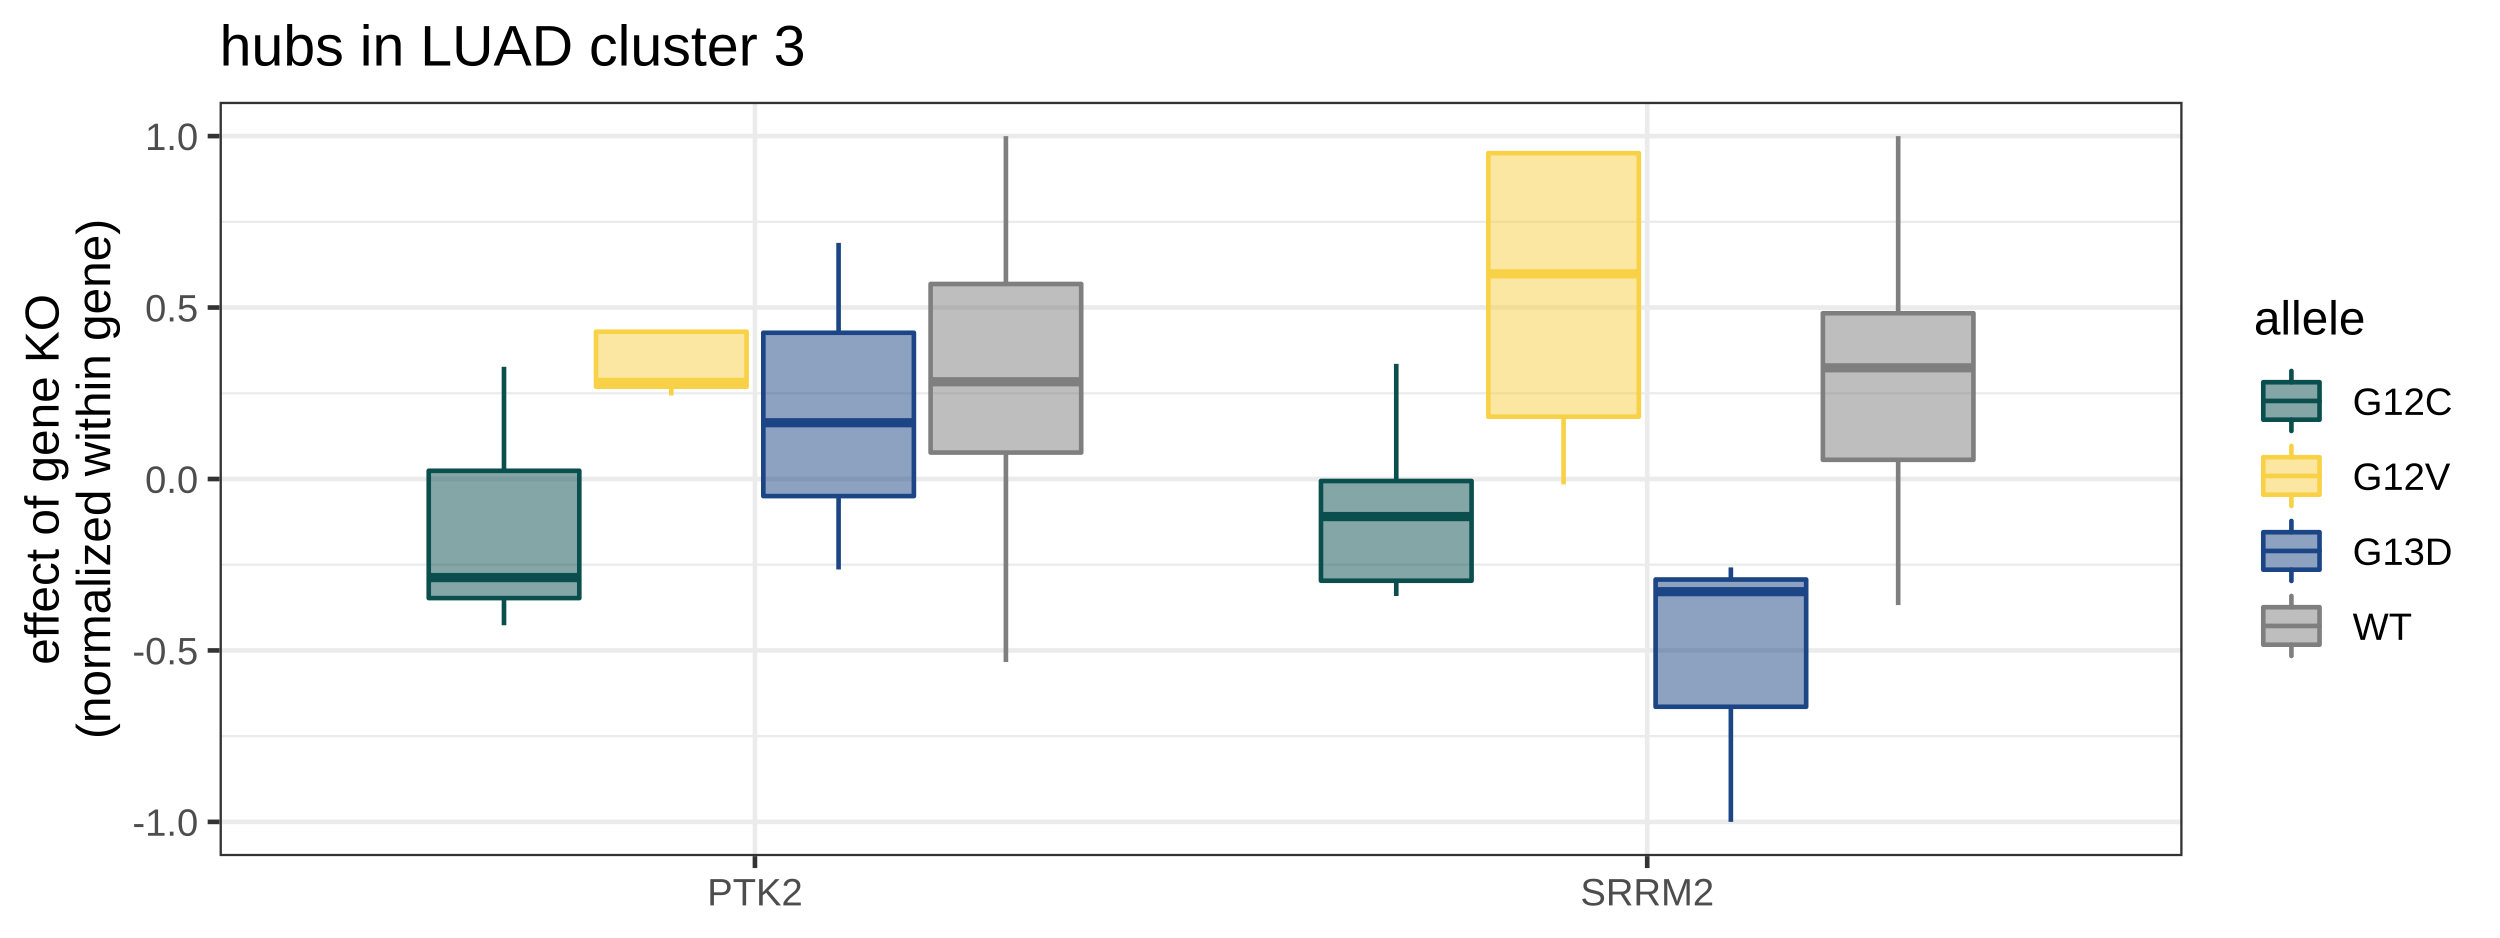
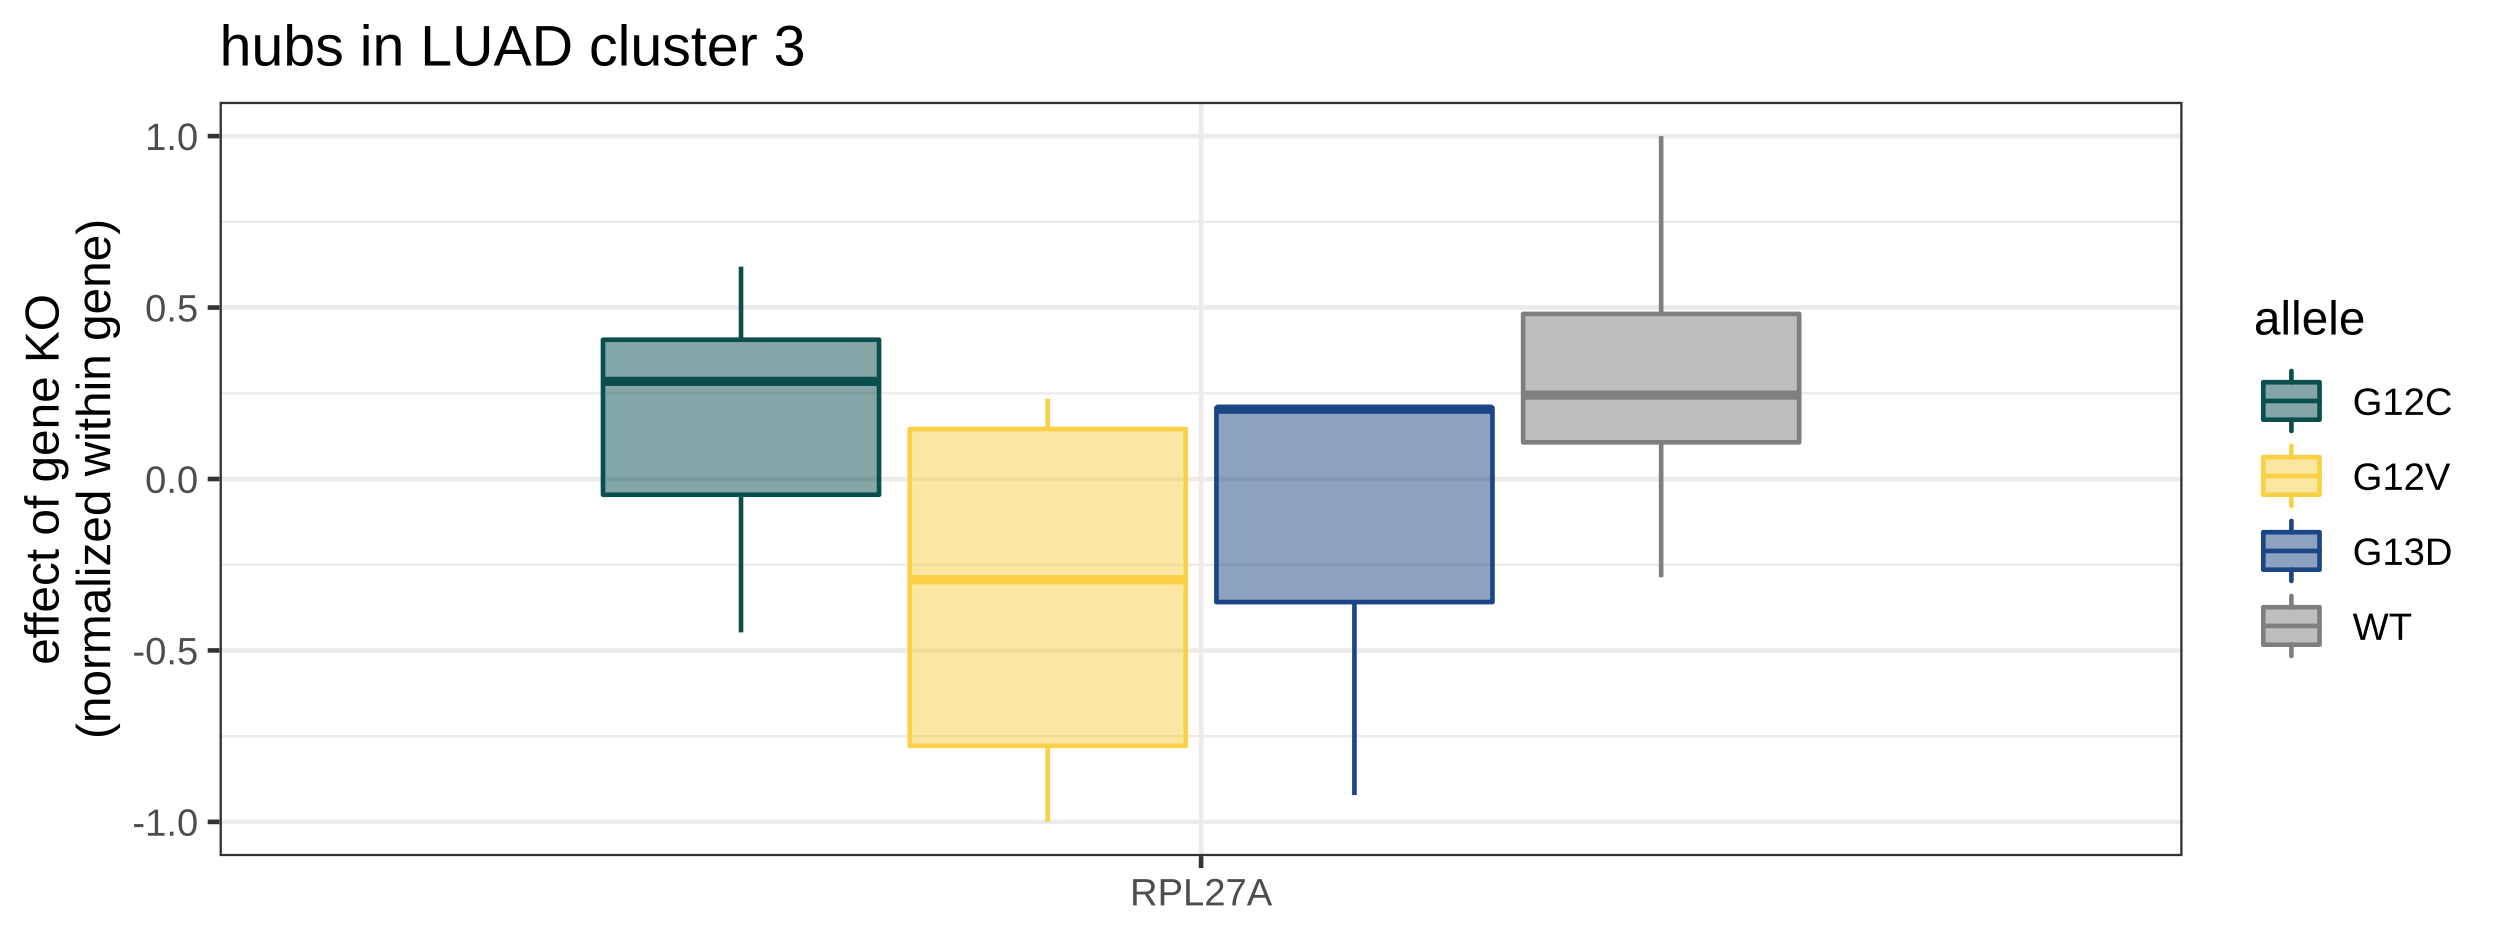
<svg xmlns="http://www.w3.org/2000/svg" viewBox="0 0 576.00 216.00">
  <defs>
    <style type="text/css">
    line, polyline, polygon, path, rect, circle {
      fill: none;
      stroke: #000000;
      stroke-linecap: round;
      stroke-linejoin: round;
      stroke-miterlimit: 10.00;
    }
  </style>
  </defs>
  <rect width="100%" height="100%" style="stroke: none; fill: #FFFFFF;" />
  <rect x="0.00" y="0.00" width="576.00" height="216.00" style="stroke-width: 1.07; stroke: #FFFFFF; fill: #FFFFFF;" />
  <defs>
    <clipPath id="cpNTAuNTl8NTAyLjg3fDE5Ny4yNnwyMy40Ng==">
      <rect x="50.59" y="23.46" width="452.27" height="173.80" />
    </clipPath>
  </defs>
  <rect x="50.59" y="23.46" width="452.27" height="173.80" style="stroke-width: 1.07; stroke: none; fill: #FFFFFF;" clip-path="url(#cpNTAuNTl8NTAyLjg3fDE5Ny4yNnwyMy40Ng==)" />
  <polyline points="50.59,169.61 502.87,169.61 " style="stroke-width: 0.53; stroke: #EBEBEB; stroke-linecap: butt;" clip-path="url(#cpNTAuNTl8NTAyLjg3fDE5Ny4yNnwyMy40Ng==)" />
  <polyline points="50.59,130.11 502.87,130.11 " style="stroke-width: 0.53; stroke: #EBEBEB; stroke-linecap: butt;" clip-path="url(#cpNTAuNTl8NTAyLjg3fDE5Ny4yNnwyMy40Ng==)" />
  <polyline points="50.59,90.61 502.87,90.61 " style="stroke-width: 0.53; stroke: #EBEBEB; stroke-linecap: butt;" clip-path="url(#cpNTAuNTl8NTAyLjg3fDE5Ny4yNnwyMy40Ng==)" />
  <polyline points="50.59,51.11 502.87,51.11 " style="stroke-width: 0.53; stroke: #EBEBEB; stroke-linecap: butt;" clip-path="url(#cpNTAuNTl8NTAyLjg3fDE5Ny4yNnwyMy40Ng==)" />
  <polyline points="50.59,189.36 502.87,189.36 " style="stroke-width: 1.07; stroke: #EBEBEB; stroke-linecap: butt;" clip-path="url(#cpNTAuNTl8NTAyLjg3fDE5Ny4yNnwyMy40Ng==)" />
  <polyline points="50.59,149.86 502.87,149.86 " style="stroke-width: 1.07; stroke: #EBEBEB; stroke-linecap: butt;" clip-path="url(#cpNTAuNTl8NTAyLjg3fDE5Ny4yNnwyMy40Ng==)" />
  <polyline points="50.59,110.36 502.87,110.36 " style="stroke-width: 1.07; stroke: #EBEBEB; stroke-linecap: butt;" clip-path="url(#cpNTAuNTl8NTAyLjg3fDE5Ny4yNnwyMy40Ng==)" />
  <polyline points="50.59,70.86 502.87,70.86 " style="stroke-width: 1.07; stroke: #EBEBEB; stroke-linecap: butt;" clip-path="url(#cpNTAuNTl8NTAyLjg3fDE5Ny4yNnwyMy40Ng==)" />
  <polyline points="50.59,31.36 502.87,31.36 " style="stroke-width: 1.07; stroke: #EBEBEB; stroke-linecap: butt;" clip-path="url(#cpNTAuNTl8NTAyLjg3fDE5Ny4yNnwyMy40Ng==)" />
-   <polyline points="173.94,197.26 173.94,23.46 " style="stroke-width: 1.07; stroke: #EBEBEB; stroke-linecap: butt;" clip-path="url(#cpNTAuNTl8NTAyLjg3fDE5Ny4yNnwyMy40Ng==)" />
-   <polyline points="379.52,197.26 379.52,23.46 " style="stroke-width: 1.07; stroke: #EBEBEB; stroke-linecap: butt;" clip-path="url(#cpNTAuNTl8NTAyLjg3fDE5Ny4yNnwyMy40Ng==)" />
-   <line x1="116.12" y1="108.47" x2="116.12" y2="84.51" style="stroke-width: 1.07; stroke: #0A4F4E; stroke-linecap: butt;" clip-path="url(#cpNTAuNTl8NTAyLjg3fDE5Ny4yNnwyMy40Ng==)" />
-   <line x1="116.12" y1="137.80" x2="116.12" y2="144.06" style="stroke-width: 1.07; stroke: #0A4F4E; stroke-linecap: butt;" clip-path="url(#cpNTAuNTl8NTAyLjg3fDE5Ny4yNnwyMy40Ng==)" />
-   <polygon points="98.78,108.47 98.78,137.80 133.47,137.80 133.47,108.47 98.78,108.47 " style="stroke-width: 1.07; stroke: #0A4F4E; fill: #0A4F4E; fill-opacity: 0.50;" clip-path="url(#cpNTAuNTl8NTAyLjg3fDE5Ny4yNnwyMy40Ng==)" />
-   <line x1="98.78" y1="133.07" x2="133.47" y2="133.07" style="stroke-width: 2.13; stroke: #0A4F4E; stroke-linecap: butt;" clip-path="url(#cpNTAuNTl8NTAyLjg3fDE5Ny4yNnwyMy40Ng==)" />
-   <line x1="321.70" y1="110.82" x2="321.70" y2="83.83" style="stroke-width: 1.07; stroke: #0A4F4E; stroke-linecap: butt;" clip-path="url(#cpNTAuNTl8NTAyLjg3fDE5Ny4yNnwyMy40Ng==)" />
-   <line x1="321.70" y1="133.80" x2="321.70" y2="137.32" style="stroke-width: 1.07; stroke: #0A4F4E; stroke-linecap: butt;" clip-path="url(#cpNTAuNTl8NTAyLjg3fDE5Ny4yNnwyMy40Ng==)" />
-   <polygon points="304.35,110.82 304.35,133.80 339.05,133.80 339.05,110.82 304.35,110.82 " style="stroke-width: 1.07; stroke: #0A4F4E; fill: #0A4F4E; fill-opacity: 0.50;" clip-path="url(#cpNTAuNTl8NTAyLjg3fDE5Ny4yNnwyMy40Ng==)" />
-   <line x1="304.35" y1="119.02" x2="339.05" y2="119.02" style="stroke-width: 2.13; stroke: #0A4F4E; stroke-linecap: butt;" clip-path="url(#cpNTAuNTl8NTAyLjg3fDE5Ny4yNnwyMy40Ng==)" />
-   <line x1="154.67" y1="76.43" x2="154.67" y2="76.43" style="stroke-width: 1.07; stroke: #F8D147; stroke-linecap: butt;" clip-path="url(#cpNTAuNTl8NTAyLjg3fDE5Ny4yNnwyMy40Ng==)" />
-   <line x1="154.67" y1="89.09" x2="154.67" y2="91.11" style="stroke-width: 1.07; stroke: #F8D147; stroke-linecap: butt;" clip-path="url(#cpNTAuNTl8NTAyLjg3fDE5Ny4yNnwyMy40Ng==)" />
-   <polygon points="137.32,76.43 137.32,89.09 172.01,89.09 172.01,76.43 137.32,76.43 " style="stroke-width: 1.07; stroke: #F8D147; fill: #F8D147; fill-opacity: 0.50;" clip-path="url(#cpNTAuNTl8NTAyLjg3fDE5Ny4yNnwyMy40Ng==)" />
-   <line x1="137.32" y1="88.10" x2="172.01" y2="88.10" style="stroke-width: 2.13; stroke: #F8D147; stroke-linecap: butt;" clip-path="url(#cpNTAuNTl8NTAyLjg3fDE5Ny4yNnwyMy40Ng==)" />
-   <line x1="360.25" y1="35.28" x2="360.25" y2="34.93" style="stroke-width: 1.07; stroke: #F8D147; stroke-linecap: butt;" clip-path="url(#cpNTAuNTl8NTAyLjg3fDE5Ny4yNnwyMy40Ng==)" />
-   <line x1="360.25" y1="96.01" x2="360.25" y2="111.62" style="stroke-width: 1.07; stroke: #F8D147; stroke-linecap: butt;" clip-path="url(#cpNTAuNTl8NTAyLjg3fDE5Ny4yNnwyMy40Ng==)" />
-   <polygon points="342.90,35.28 342.90,96.01 377.59,96.01 377.59,35.28 342.90,35.28 " style="stroke-width: 1.07; stroke: #F8D147; fill: #F8D147; fill-opacity: 0.50;" clip-path="url(#cpNTAuNTl8NTAyLjg3fDE5Ny4yNnwyMy40Ng==)" />
-   <line x1="342.90" y1="63.10" x2="377.59" y2="63.10" style="stroke-width: 2.13; stroke: #F8D147; stroke-linecap: butt;" clip-path="url(#cpNTAuNTl8NTAyLjg3fDE5Ny4yNnwyMy40Ng==)" />
-   <line x1="193.21" y1="76.67" x2="193.21" y2="55.95" style="stroke-width: 1.07; stroke: #1C4585; stroke-linecap: butt;" clip-path="url(#cpNTAuNTl8NTAyLjg3fDE5Ny4yNnwyMy40Ng==)" />
-   <line x1="193.21" y1="114.30" x2="193.21" y2="131.21" style="stroke-width: 1.07; stroke: #1C4585; stroke-linecap: butt;" clip-path="url(#cpNTAuNTl8NTAyLjg3fDE5Ny4yNnwyMy40Ng==)" />
-   <polygon points="175.87,76.67 175.87,114.30 210.56,114.30 210.56,76.67 175.87,76.67 " style="stroke-width: 1.07; stroke: #1C4585; fill: #1C4585; fill-opacity: 0.50;" clip-path="url(#cpNTAuNTl8NTAyLjg3fDE5Ny4yNnwyMy40Ng==)" />
-   <line x1="175.87" y1="97.40" x2="210.56" y2="97.40" style="stroke-width: 2.13; stroke: #1C4585; stroke-linecap: butt;" clip-path="url(#cpNTAuNTl8NTAyLjg3fDE5Ny4yNnwyMy40Ng==)" />
-   <line x1="398.79" y1="133.52" x2="398.79" y2="130.73" style="stroke-width: 1.07; stroke: #1C4585; stroke-linecap: butt;" clip-path="url(#cpNTAuNTl8NTAyLjg3fDE5Ny4yNnwyMy40Ng==)" />
-   <line x1="398.79" y1="162.84" x2="398.79" y2="189.36" style="stroke-width: 1.07; stroke: #1C4585; stroke-linecap: butt;" clip-path="url(#cpNTAuNTl8NTAyLjg3fDE5Ny4yNnwyMy40Ng==)" />
-   <polygon points="381.45,133.52 381.45,162.84 416.14,162.84 416.14,133.52 381.45,133.52 " style="stroke-width: 1.07; stroke: #1C4585; fill: #1C4585; fill-opacity: 0.50;" clip-path="url(#cpNTAuNTl8NTAyLjg3fDE5Ny4yNnwyMy40Ng==)" />
-   <line x1="381.45" y1="136.32" x2="416.14" y2="136.32" style="stroke-width: 2.13; stroke: #1C4585; stroke-linecap: butt;" clip-path="url(#cpNTAuNTl8NTAyLjg3fDE5Ny4yNnwyMy40Ng==)" />
-   <line x1="231.76" y1="65.43" x2="231.76" y2="31.36" style="stroke-width: 1.07; stroke: #7F7F7F; stroke-linecap: butt;" clip-path="url(#cpNTAuNTl8NTAyLjg3fDE5Ny4yNnwyMy40Ng==)" />
-   <line x1="231.76" y1="104.27" x2="231.76" y2="152.52" style="stroke-width: 1.07; stroke: #7F7F7F; stroke-linecap: butt;" clip-path="url(#cpNTAuNTl8NTAyLjg3fDE5Ny4yNnwyMy40Ng==)" />
-   <polygon points="214.41,65.43 214.41,104.27 249.11,104.27 249.11,65.43 214.41,65.43 " style="stroke-width: 1.07; stroke: #7F7F7F; fill: #7F7F7F; fill-opacity: 0.50;" clip-path="url(#cpNTAuNTl8NTAyLjg3fDE5Ny4yNnwyMy40Ng==)" />
-   <line x1="214.41" y1="87.96" x2="249.11" y2="87.96" style="stroke-width: 2.13; stroke: #7F7F7F; stroke-linecap: butt;" clip-path="url(#cpNTAuNTl8NTAyLjg3fDE5Ny4yNnwyMy40Ng==)" />
-   <line x1="437.34" y1="72.17" x2="437.34" y2="31.36" style="stroke-width: 1.07; stroke: #7F7F7F; stroke-linecap: butt;" clip-path="url(#cpNTAuNTl8NTAyLjg3fDE5Ny4yNnwyMy40Ng==)" />
-   <line x1="437.34" y1="105.94" x2="437.34" y2="139.40" style="stroke-width: 1.07; stroke: #7F7F7F; stroke-linecap: butt;" clip-path="url(#cpNTAuNTl8NTAyLjg3fDE5Ny4yNnwyMy40Ng==)" />
-   <polygon points="419.99,72.17 419.99,105.94 454.68,105.94 454.68,72.17 419.99,72.17 " style="stroke-width: 1.07; stroke: #7F7F7F; fill: #7F7F7F; fill-opacity: 0.50;" clip-path="url(#cpNTAuNTl8NTAyLjg3fDE5Ny4yNnwyMy40Ng==)" />
-   <line x1="419.99" y1="84.74" x2="454.68" y2="84.74" style="stroke-width: 2.13; stroke: #7F7F7F; stroke-linecap: butt;" clip-path="url(#cpNTAuNTl8NTAyLjg3fDE5Ny4yNnwyMy40Ng==)" />
+   <polyline points="276.73,197.26 276.73,23.46 " style="stroke-width: 1.07; stroke: #EBEBEB; stroke-linecap: butt;" clip-path="url(#cpNTAuNTl8NTAyLjg3fDE5Ny4yNnwyMy40Ng==)" />
+   <line x1="170.73" y1="78.27" x2="170.73" y2="61.44" style="stroke-width: 1.07; stroke: #0A4F4E; stroke-linecap: butt;" clip-path="url(#cpNTAuNTl8NTAyLjg3fDE5Ny4yNnwyMy40Ng==)" />
+   <line x1="170.73" y1="113.99" x2="170.73" y2="145.70" style="stroke-width: 1.07; stroke: #0A4F4E; stroke-linecap: butt;" clip-path="url(#cpNTAuNTl8NTAyLjg3fDE5Ny4yNnwyMy40Ng==)" />
+   <polygon points="138.93,78.27 138.93,113.99 202.53,113.99 202.53,78.27 138.93,78.27 " style="stroke-width: 1.07; stroke: #0A4F4E; fill: #0A4F4E; fill-opacity: 0.50;" clip-path="url(#cpNTAuNTl8NTAyLjg3fDE5Ny4yNnwyMy40Ng==)" />
+   <line x1="138.93" y1="87.87" x2="202.53" y2="87.87" style="stroke-width: 2.13; stroke: #0A4F4E; stroke-linecap: butt;" clip-path="url(#cpNTAuNTl8NTAyLjg3fDE5Ny4yNnwyMy40Ng==)" />
+   <line x1="241.40" y1="98.84" x2="241.40" y2="91.84" style="stroke-width: 1.07; stroke: #F8D147; stroke-linecap: butt;" clip-path="url(#cpNTAuNTl8NTAyLjg3fDE5Ny4yNnwyMy40Ng==)" />
+   <line x1="241.40" y1="171.83" x2="241.40" y2="189.36" style="stroke-width: 1.07; stroke: #F8D147; stroke-linecap: butt;" clip-path="url(#cpNTAuNTl8NTAyLjg3fDE5Ny4yNnwyMy40Ng==)" />
+   <polygon points="209.60,98.84 209.60,171.83 273.20,171.83 273.20,98.84 209.60,98.84 " style="stroke-width: 1.07; stroke: #F8D147; fill: #F8D147; fill-opacity: 0.50;" clip-path="url(#cpNTAuNTl8NTAyLjg3fDE5Ny4yNnwyMy40Ng==)" />
+   <line x1="209.60" y1="133.58" x2="273.20" y2="133.58" style="stroke-width: 2.13; stroke: #F8D147; stroke-linecap: butt;" clip-path="url(#cpNTAuNTl8NTAyLjg3fDE5Ny4yNnwyMy40Ng==)" />
+   <line x1="312.06" y1="93.95" x2="312.06" y2="93.63" style="stroke-width: 1.07; stroke: #1C4585; stroke-linecap: butt;" clip-path="url(#cpNTAuNTl8NTAyLjg3fDE5Ny4yNnwyMy40Ng==)" />
+   <line x1="312.06" y1="138.72" x2="312.06" y2="183.17" style="stroke-width: 1.07; stroke: #1C4585; stroke-linecap: butt;" clip-path="url(#cpNTAuNTl8NTAyLjg3fDE5Ny4yNnwyMy40Ng==)" />
+   <polygon points="280.26,93.95 280.26,138.72 343.86,138.72 343.86,93.95 280.26,93.95 " style="stroke-width: 1.07; stroke: #1C4585; fill: #1C4585; fill-opacity: 0.50;" clip-path="url(#cpNTAuNTl8NTAyLjg3fDE5Ny4yNnwyMy40Ng==)" />
+   <line x1="280.26" y1="94.27" x2="343.86" y2="94.27" style="stroke-width: 2.13; stroke: #1C4585; stroke-linecap: butt;" clip-path="url(#cpNTAuNTl8NTAyLjg3fDE5Ny4yNnwyMy40Ng==)" />
+   <line x1="382.73" y1="72.32" x2="382.73" y2="31.36" style="stroke-width: 1.07; stroke: #7F7F7F; stroke-linecap: butt;" clip-path="url(#cpNTAuNTl8NTAyLjg3fDE5Ny4yNnwyMy40Ng==)" />
+   <line x1="382.73" y1="101.91" x2="382.73" y2="132.99" style="stroke-width: 1.07; stroke: #7F7F7F; stroke-linecap: butt;" clip-path="url(#cpNTAuNTl8NTAyLjg3fDE5Ny4yNnwyMy40Ng==)" />
+   <polygon points="350.93,72.32 350.93,101.91 414.53,101.91 414.53,72.32 350.93,72.32 " style="stroke-width: 1.07; stroke: #7F7F7F; fill: #7F7F7F; fill-opacity: 0.50;" clip-path="url(#cpNTAuNTl8NTAyLjg3fDE5Ny4yNnwyMy40Ng==)" />
+   <line x1="350.93" y1="91.04" x2="414.53" y2="91.04" style="stroke-width: 2.13; stroke: #7F7F7F; stroke-linecap: butt;" clip-path="url(#cpNTAuNTl8NTAyLjg3fDE5Ny4yNnwyMy40Ng==)" />
  <rect x="50.59" y="23.46" width="452.27" height="173.80" style="stroke-width: 1.07; stroke: #333333;" clip-path="url(#cpNTAuNTl8NTAyLjg3fDE5Ny4yNnwyMy40Ng==)" />
  <defs>
    <clipPath id="cpMC4wMHw1NzYuMDB8MjE2LjAwfDAuMDA=">
      <rect x="0.00" y="0.00" width="576.00" height="216.00" />
    </clipPath>
  </defs>
  <g clip-path="url(#cpMC4wMHw1NzYuMDB8MjE2LjAwfDAuMDA=)">
    <text x="30.51" y="192.56" style="font-size: 8.80px; fill: #4D4D4D; font-family: Arial;" textLength="15.16px" lengthAdjust="spacingAndGlyphs">-1.0</text>
  </g>
  <g clip-path="url(#cpMC4wMHw1NzYuMDB8MjE2LjAwfDAuMDA=)">
    <text x="30.51" y="153.06" style="font-size: 8.80px; fill: #4D4D4D; font-family: Arial;" textLength="15.16px" lengthAdjust="spacingAndGlyphs">-0.5</text>
  </g>
  <g clip-path="url(#cpMC4wMHw1NzYuMDB8MjE2LjAwfDAuMDA=)">
    <text x="33.43" y="113.56" style="font-size: 8.80px; fill: #4D4D4D; font-family: Arial;" textLength="12.23px" lengthAdjust="spacingAndGlyphs">0.0</text>
  </g>
  <g clip-path="url(#cpMC4wMHw1NzYuMDB8MjE2LjAwfDAuMDA=)">
    <text x="33.43" y="74.06" style="font-size: 8.80px; fill: #4D4D4D; font-family: Arial;" textLength="12.23px" lengthAdjust="spacingAndGlyphs">0.5</text>
  </g>
  <g clip-path="url(#cpMC4wMHw1NzYuMDB8MjE2LjAwfDAuMDA=)">
    <text x="33.43" y="34.56" style="font-size: 8.80px; fill: #4D4D4D; font-family: Arial;" textLength="12.23px" lengthAdjust="spacingAndGlyphs">1.0</text>
  </g>
  <polyline points="47.85,189.36 50.59,189.36 " style="stroke-width: 1.07; stroke: #333333; stroke-linecap: butt;" clip-path="url(#cpMC4wMHw1NzYuMDB8MjE2LjAwfDAuMDA=)" />
  <polyline points="47.85,149.86 50.59,149.86 " style="stroke-width: 1.07; stroke: #333333; stroke-linecap: butt;" clip-path="url(#cpMC4wMHw1NzYuMDB8MjE2LjAwfDAuMDA=)" />
  <polyline points="47.85,110.36 50.59,110.36 " style="stroke-width: 1.07; stroke: #333333; stroke-linecap: butt;" clip-path="url(#cpMC4wMHw1NzYuMDB8MjE2LjAwfDAuMDA=)" />
  <polyline points="47.85,70.86 50.59,70.86 " style="stroke-width: 1.07; stroke: #333333; stroke-linecap: butt;" clip-path="url(#cpMC4wMHw1NzYuMDB8MjE2LjAwfDAuMDA=)" />
  <polyline points="47.85,31.36 50.59,31.36 " style="stroke-width: 1.07; stroke: #333333; stroke-linecap: butt;" clip-path="url(#cpMC4wMHw1NzYuMDB8MjE2LjAwfDAuMDA=)" />
-   <polyline points="173.94,200.00 173.94,197.26 " style="stroke-width: 1.07; stroke: #333333; stroke-linecap: butt;" clip-path="url(#cpMC4wMHw1NzYuMDB8MjE2LjAwfDAuMDA=)" />
-   <polyline points="379.52,200.00 379.52,197.26 " style="stroke-width: 1.07; stroke: #333333; stroke-linecap: butt;" clip-path="url(#cpMC4wMHw1NzYuMDB8MjE2LjAwfDAuMDA=)" />
+   <polyline points="276.73,200.00 276.73,197.26 " style="stroke-width: 1.07; stroke: #333333; stroke-linecap: butt;" clip-path="url(#cpMC4wMHw1NzYuMDB8MjE2LjAwfDAuMDA=)" />
  <g clip-path="url(#cpMC4wMHw1NzYuMDB8MjE2LjAwfDAuMDA=)">
-     <text x="162.94" y="208.60" style="font-size: 8.80px; fill: #4D4D4D; font-family: Arial;" textLength="22.00px" lengthAdjust="spacingAndGlyphs">PTK2</text>
-   </g>
-   <g clip-path="url(#cpMC4wMHw1NzYuMDB8MjE2LjAwfDAuMDA=)">
-     <text x="364.12" y="208.60" style="font-size: 8.80px; fill: #4D4D4D; font-family: Arial;" textLength="30.79px" lengthAdjust="spacingAndGlyphs">SRRM2</text>
+     <text x="260.35" y="208.60" style="font-size: 8.80px; fill: #4D4D4D; font-family: Arial;" textLength="32.76px" lengthAdjust="spacingAndGlyphs">RPL27A</text>
  </g>
  <g clip-path="url(#cpMC4wMHw1NzYuMDB8MjE2LjAwfDAuMDA=)">
    <text transform="translate(13.50,153.17) rotate(-90)" style="font-size: 11.00px; font-family: Arial;" textLength="85.61px" lengthAdjust="spacingAndGlyphs">effect of gene KO</text>
  </g>
  <g clip-path="url(#cpMC4wMHw1NzYuMDB8MjE2LjAwfDAuMDA=)">
    <text transform="translate(25.38,170.27) rotate(-90)" style="font-size: 11.00px; font-family: Arial;" textLength="119.81px" lengthAdjust="spacingAndGlyphs">(normalized within gene)</text>
  </g>
  <rect x="513.82" y="62.38" width="56.70" height="95.96" style="stroke-width: 1.07; stroke: none; fill: #FFFFFF;" clip-path="url(#cpMC4wMHw1NzYuMDB8MjE2LjAwfDAuMDA=)" />
  <g clip-path="url(#cpMC4wMHw1NzYuMDB8MjE2LjAwfDAuMDA=)">
    <text x="519.30" y="77.07" style="font-size: 11.00px; font-family: Arial;" textLength="25.67px" lengthAdjust="spacingAndGlyphs">allele</text>
  </g>
  <rect x="519.30" y="83.74" width="17.28" height="17.28" style="stroke-width: 1.07; stroke: none; fill: #FFFFFF;" clip-path="url(#cpMC4wMHw1NzYuMDB8MjE2LjAwfDAuMDA=)" />
  <polyline points="527.94,99.29 527.94,96.70 " style="stroke-width: 1.07; stroke: #0A4F4E;" clip-path="url(#cpMC4wMHw1NzYuMDB8MjE2LjAwfDAuMDA=)" />
  <polyline points="527.94,88.06 527.94,85.47 " style="stroke-width: 1.07; stroke: #0A4F4E;" clip-path="url(#cpMC4wMHw1NzYuMDB8MjE2LjAwfDAuMDA=)" />
  <rect x="521.46" y="88.06" width="12.96" height="8.64" style="stroke-width: 1.07; stroke: #0A4F4E; fill: #0A4F4E; fill-opacity: 0.50;" clip-path="url(#cpMC4wMHw1NzYuMDB8MjE2LjAwfDAuMDA=)" />
  <polyline points="521.46,92.38 534.42,92.38 " style="stroke-width: 1.07; stroke: #0A4F4E;" clip-path="url(#cpMC4wMHw1NzYuMDB8MjE2LjAwfDAuMDA=)" />
  <rect x="519.30" y="101.02" width="17.28" height="17.28" style="stroke-width: 1.07; stroke: none; fill: #FFFFFF;" clip-path="url(#cpMC4wMHw1NzYuMDB8MjE2LjAwfDAuMDA=)" />
  <polyline points="527.94,116.57 527.94,113.98 " style="stroke-width: 1.07; stroke: #F8D147;" clip-path="url(#cpMC4wMHw1NzYuMDB8MjE2LjAwfDAuMDA=)" />
  <polyline points="527.94,105.34 527.94,102.75 " style="stroke-width: 1.07; stroke: #F8D147;" clip-path="url(#cpMC4wMHw1NzYuMDB8MjE2LjAwfDAuMDA=)" />
  <rect x="521.46" y="105.34" width="12.96" height="8.64" style="stroke-width: 1.07; stroke: #F8D147; fill: #F8D147; fill-opacity: 0.50;" clip-path="url(#cpMC4wMHw1NzYuMDB8MjE2LjAwfDAuMDA=)" />
  <polyline points="521.46,109.66 534.42,109.66 " style="stroke-width: 1.07; stroke: #F8D147;" clip-path="url(#cpMC4wMHw1NzYuMDB8MjE2LjAwfDAuMDA=)" />
  <rect x="519.30" y="118.30" width="17.28" height="17.28" style="stroke-width: 1.07; stroke: none; fill: #FFFFFF;" clip-path="url(#cpMC4wMHw1NzYuMDB8MjE2LjAwfDAuMDA=)" />
  <polyline points="527.94,133.85 527.94,131.26 " style="stroke-width: 1.07; stroke: #1C4585;" clip-path="url(#cpMC4wMHw1NzYuMDB8MjE2LjAwfDAuMDA=)" />
  <polyline points="527.94,122.62 527.94,120.03 " style="stroke-width: 1.07; stroke: #1C4585;" clip-path="url(#cpMC4wMHw1NzYuMDB8MjE2LjAwfDAuMDA=)" />
  <rect x="521.46" y="122.62" width="12.96" height="8.64" style="stroke-width: 1.07; stroke: #1C4585; fill: #1C4585; fill-opacity: 0.50;" clip-path="url(#cpMC4wMHw1NzYuMDB8MjE2LjAwfDAuMDA=)" />
  <polyline points="521.46,126.94 534.42,126.94 " style="stroke-width: 1.07; stroke: #1C4585;" clip-path="url(#cpMC4wMHw1NzYuMDB8MjE2LjAwfDAuMDA=)" />
  <rect x="519.30" y="135.58" width="17.28" height="17.28" style="stroke-width: 1.07; stroke: none; fill: #FFFFFF;" clip-path="url(#cpMC4wMHw1NzYuMDB8MjE2LjAwfDAuMDA=)" />
  <polyline points="527.94,151.13 527.94,148.54 " style="stroke-width: 1.07; stroke: #7F7F7F;" clip-path="url(#cpMC4wMHw1NzYuMDB8MjE2LjAwfDAuMDA=)" />
  <polyline points="527.94,139.90 527.94,137.31 " style="stroke-width: 1.07; stroke: #7F7F7F;" clip-path="url(#cpMC4wMHw1NzYuMDB8MjE2LjAwfDAuMDA=)" />
  <rect x="521.46" y="139.90" width="12.96" height="8.64" style="stroke-width: 1.07; stroke: #7F7F7F; fill: #7F7F7F; fill-opacity: 0.50;" clip-path="url(#cpMC4wMHw1NzYuMDB8MjE2LjAwfDAuMDA=)" />
  <polyline points="521.46,144.22 534.42,144.22 " style="stroke-width: 1.07; stroke: #7F7F7F;" clip-path="url(#cpMC4wMHw1NzYuMDB8MjE2LjAwfDAuMDA=)" />
  <g clip-path="url(#cpMC4wMHw1NzYuMDB8MjE2LjAwfDAuMDA=)">
    <text x="542.06" y="95.59" style="font-size: 8.80px; font-family: Arial;" textLength="22.98px" lengthAdjust="spacingAndGlyphs">G12C</text>
  </g>
  <g clip-path="url(#cpMC4wMHw1NzYuMDB8MjE2LjAwfDAuMDA=)">
    <text x="542.06" y="112.87" style="font-size: 8.80px; font-family: Arial;" textLength="22.49px" lengthAdjust="spacingAndGlyphs">G12V</text>
  </g>
  <g clip-path="url(#cpMC4wMHw1NzYuMDB8MjE2LjAwfDAuMDA=)">
    <text x="542.06" y="130.15" style="font-size: 8.80px; font-family: Arial;" textLength="22.98px" lengthAdjust="spacingAndGlyphs">G13D</text>
  </g>
  <g clip-path="url(#cpMC4wMHw1NzYuMDB8MjE2LjAwfDAuMDA=)">
    <text x="542.06" y="147.43" style="font-size: 8.80px; font-family: Arial;" textLength="13.68px" lengthAdjust="spacingAndGlyphs">WT</text>
  </g>
  <g clip-path="url(#cpMC4wMHw1NzYuMDB8MjE2LjAwfDAuMDA=)">
    <text x="50.59" y="15.10" style="font-size: 13.20px; font-family: Arial;" textLength="135.02px" lengthAdjust="spacingAndGlyphs">hubs in LUAD cluster 3</text>
  </g>
</svg>
